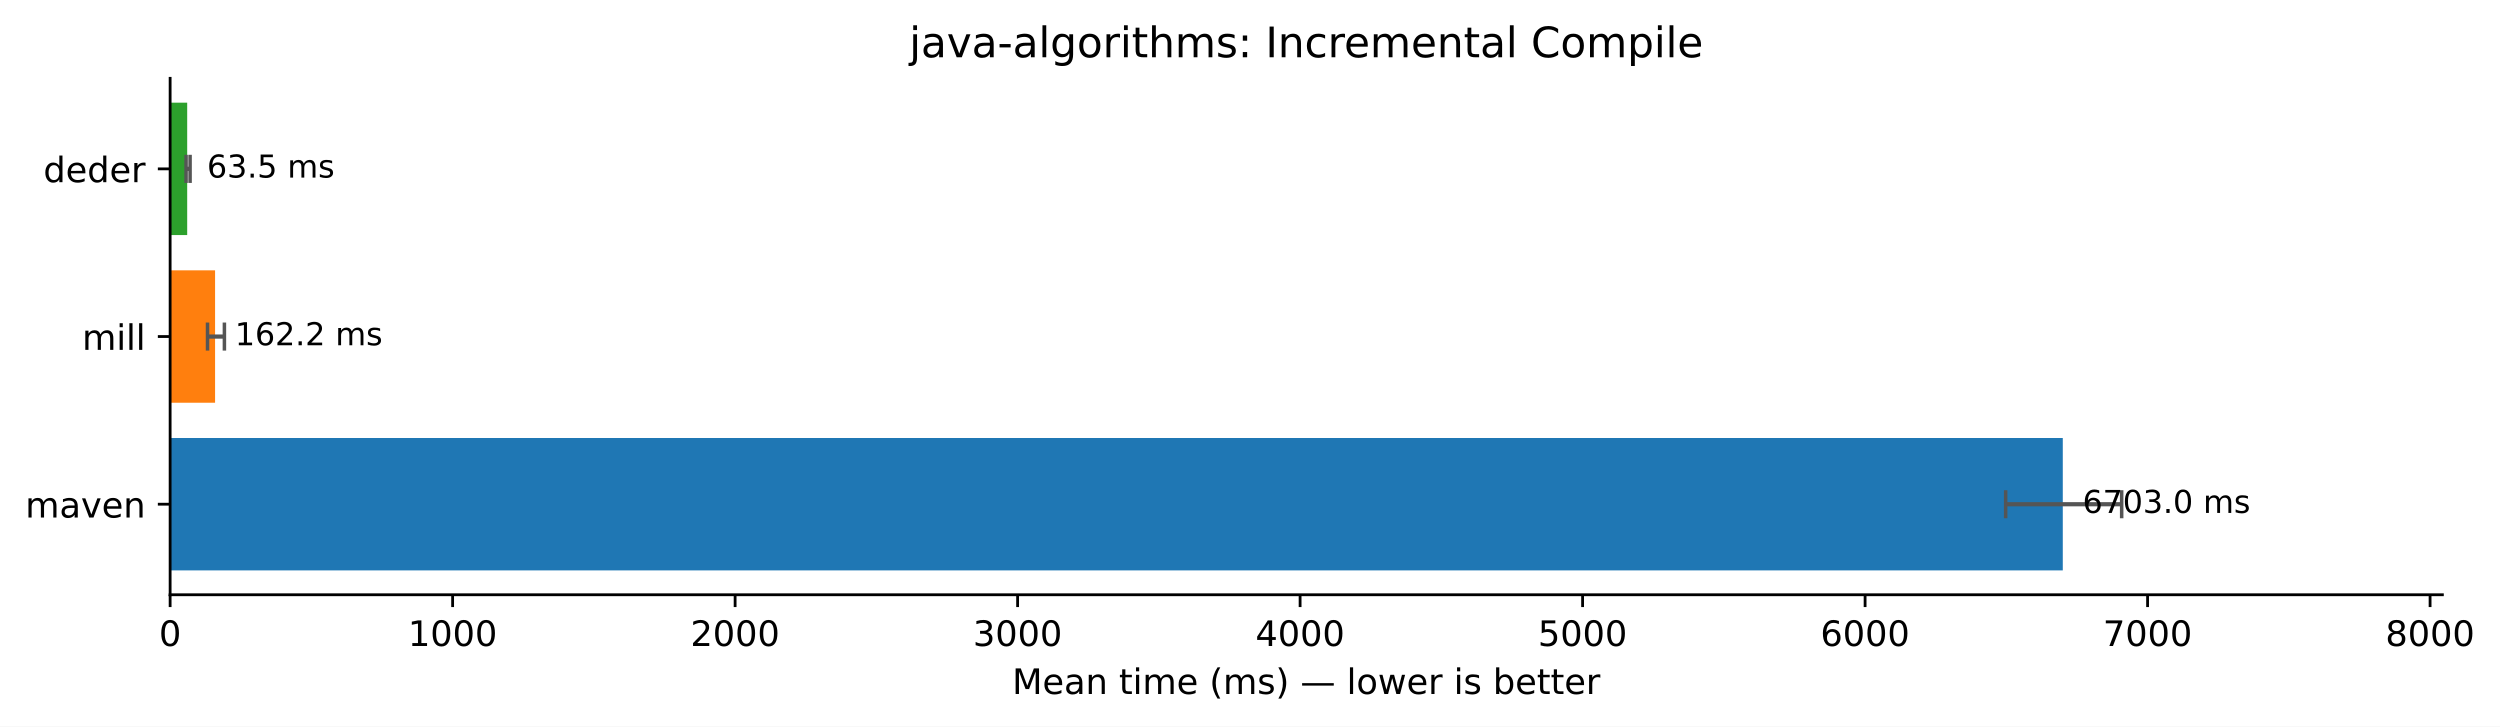
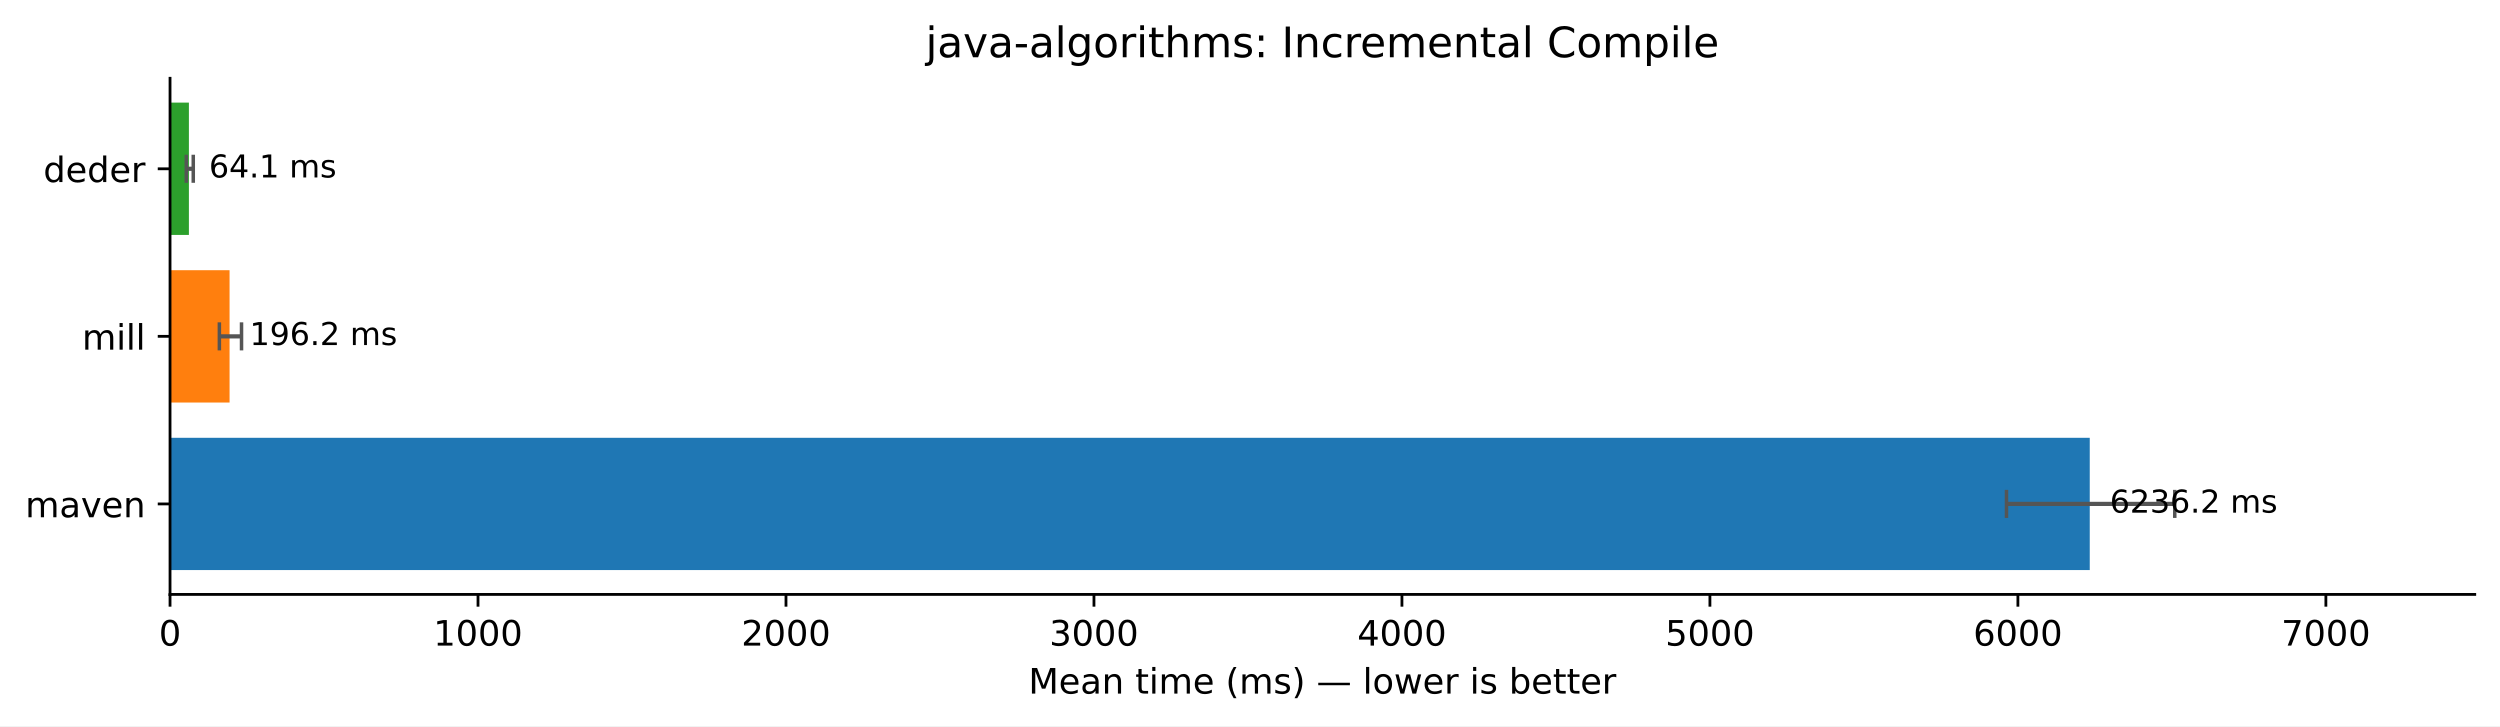
- <svg xmlns="http://www.w3.org/2000/svg" xmlns:xlink="http://www.w3.org/1999/xlink" width="712.384pt" height="207.034pt" viewBox="0 0 712.384 207.034" version="1.1">
+ <svg xmlns="http://www.w3.org/2000/svg" xmlns:xlink="http://www.w3.org/1999/xlink" width="712.788pt" height="207.034pt" viewBox="0 0 712.788 207.034" version="1.1">
  <defs>
    <style type="text/css">*{stroke-linejoin: round; stroke-linecap: butt}</style>
  </defs>
  <g id="figure_1">
    <g id="patch_1">
-       <path d="M 0 207.034  L 712.384 207.034  L 712.384 0  L 0 0  z " style="fill: #ffffff" />
+       <path d="M 0 207.034  L 712.788 207.034  L 712.788 0  L 0 0  z " style="fill: #ffffff" />
    </g>
    <g id="axes_1">
      <g id="patch_2">
-         <path d="M 48.478 169.478  L 695.964 169.478  L 695.964 22.318  L 48.478 22.318  z " style="fill: #ffffff" />
+         <path d="M 48.478 169.478  L 705.588 169.478  L 705.588 22.318  L 48.478 22.318  z " style="fill: #ffffff" />
      </g>
      <g id="patch_3">
-         <path d="M 48.478 162.789  L 588.05 162.789  L 588.05 124.566  L 48.478 124.566  z " clip-path="url(#p09b808e148)" style="fill: #1f77b4; stroke: #ffffff; stroke-width: 0.5; stroke-linejoin: miter" />
+         <path d="M 48.478 162.789  L 596.07 162.789  L 596.07 124.566  L 48.478 124.566  z " clip-path="url(#pac83e98248)" style="fill: #1f77b4; stroke: #ffffff; stroke-width: 0.5; stroke-linejoin: miter" />
      </g>
      <g id="patch_4">
-         <path d="M 48.478 115.01  L 61.538 115.01  L 61.538 76.786  L 48.478 76.786  z " clip-path="url(#p09b808e148)" style="fill: #ff7f0e; stroke: #ffffff; stroke-width: 0.5; stroke-linejoin: miter" />
+         <path d="M 48.478 115.01  L 65.703 115.01  L 65.703 76.786  L 48.478 76.786  z " clip-path="url(#pac83e98248)" style="fill: #ff7f0e; stroke: #ffffff; stroke-width: 0.5; stroke-linejoin: miter" />
      </g>
      <g id="patch_5">
-         <path d="M 48.478 67.231  L 53.591 67.231  L 53.591 29.007  L 48.478 29.007  z " clip-path="url(#p09b808e148)" style="fill: #2ca02c; stroke: #ffffff; stroke-width: 0.5; stroke-linejoin: miter" />
+         <path d="M 48.478 67.231  L 54.108 67.231  L 54.108 29.007  L 48.478 29.007  z " clip-path="url(#pac83e98248)" style="fill: #2ca02c; stroke: #ffffff; stroke-width: 0.5; stroke-linejoin: miter" />
      </g>
      <g id="matplotlib.axis_1">
        <g id="xtick_1">
          <g id="line2d_1">
            <defs>
-               <path id="m728587eca7" d="M 0 0  L 0 3.5  " style="stroke: #000000; stroke-width: 0.8" />
+               <path id="m8213fb0603" d="M 0 0  L 0 3.5  " style="stroke: #000000; stroke-width: 0.8" />
            </defs>
            <g>
-               <use xlink:href="#m728587eca7" x="48.478" y="169.478" style="stroke: #000000; stroke-width: 0.8" />
+               <use xlink:href="#m8213fb0603" x="48.478" y="169.478" style="stroke: #000000; stroke-width: 0.8" />
            </g>
          </g>
          <g id="text_1">
            <g transform="translate(45.29688 184.0766) scale(0.1 -0.1)">
              <defs>
                <path id="DejaVuSans-30" d="M 2034 4250  Q 1547 4250 1301 3770  Q 1056 3291 1056 2328  Q 1056 1369 1301 889  Q 1547 409 2034 409  Q 2525 409 2770 889  Q 3016 1369 3016 2328  Q 3016 3291 2770 3770  Q 2525 4250 2034 4250  z M 2034 4750  Q 2819 4750 3233 4129  Q 3647 3509 3647 2328  Q 3647 1150 3233 529  Q 2819 -91 2034 -91  Q 1250 -91 836 529  Q 422 1150 422 2328  Q 422 3509 836 4129  Q 1250 4750 2034 4750  z " transform="scale(0.015625)" />
              </defs>
              <use xlink:href="#DejaVuSans-30" />
            </g>
          </g>
        </g>
        <g id="xtick_2">
          <g id="line2d_2">
            <g>
-               <use xlink:href="#m728587eca7" x="128.976" y="169.478" style="stroke: #000000; stroke-width: 0.8" />
+               <use xlink:href="#m8213fb0603" x="136.287" y="169.478" style="stroke: #000000; stroke-width: 0.8" />
            </g>
          </g>
          <g id="text_2">
-             <g transform="translate(116.2507 184.0766) scale(0.1 -0.1)">
+             <g transform="translate(123.5623 184.0766) scale(0.1 -0.1)">
              <defs>
                <path id="DejaVuSans-31" d="M 794 531  L 1825 531  L 1825 4091  L 703 3866  L 703 4441  L 1819 4666  L 2450 4666  L 2450 531  L 3481 531  L 3481 0  L 794 0  L 794 531  z " transform="scale(0.015625)" />
              </defs>
              <use xlink:href="#DejaVuSans-31" />
              <use xlink:href="#DejaVuSans-30" transform="translate(63.62305 0)" />
              <use xlink:href="#DejaVuSans-30" transform="translate(127.2461 0)" />
              <use xlink:href="#DejaVuSans-30" transform="translate(190.8691 0)" />
            </g>
          </g>
        </g>
        <g id="xtick_3">
          <g id="line2d_3">
            <g>
-               <use xlink:href="#m728587eca7" x="209.473" y="169.478" style="stroke: #000000; stroke-width: 0.8" />
+               <use xlink:href="#m8213fb0603" x="224.096" y="169.478" style="stroke: #000000; stroke-width: 0.8" />
            </g>
          </g>
          <g id="text_3">
-             <g transform="translate(196.7483 184.0766) scale(0.1 -0.1)">
+             <g transform="translate(211.3715 184.0766) scale(0.1 -0.1)">
              <defs>
                <path id="DejaVuSans-32" d="M 1228 531  L 3431 531  L 3431 0  L 469 0  L 469 531  Q 828 903 1448 1529  Q 2069 2156 2228 2338  Q 2531 2678 2651 2914  Q 2772 3150 2772 3378  Q 2772 3750 2511 3984  Q 2250 4219 1831 4219  Q 1534 4219 1204 4116  Q 875 4013 500 3803  L 500 4441  Q 881 4594 1212 4672  Q 1544 4750 1819 4750  Q 2544 4750 2975 4387  Q 3406 4025 3406 3419  Q 3406 3131 3298 2873  Q 3191 2616 2906 2266  Q 2828 2175 2409 1742  Q 1991 1309 1228 531  z " transform="scale(0.015625)" />
              </defs>
              <use xlink:href="#DejaVuSans-32" />
              <use xlink:href="#DejaVuSans-30" transform="translate(63.62305 0)" />
              <use xlink:href="#DejaVuSans-30" transform="translate(127.2461 0)" />
              <use xlink:href="#DejaVuSans-30" transform="translate(190.8691 0)" />
            </g>
          </g>
        </g>
        <g id="xtick_4">
          <g id="line2d_4">
            <g>
-               <use xlink:href="#m728587eca7" x="289.971" y="169.478" style="stroke: #000000; stroke-width: 0.8" />
+               <use xlink:href="#m8213fb0603" x="311.906" y="169.478" style="stroke: #000000; stroke-width: 0.8" />
            </g>
          </g>
          <g id="text_4">
-             <g transform="translate(277.2458 184.0766) scale(0.1 -0.1)">
+             <g transform="translate(299.1807 184.0766) scale(0.1 -0.1)">
              <defs>
                <path id="DejaVuSans-33" d="M 2597 2516  Q 3050 2419 3304 2112  Q 3559 1806 3559 1356  Q 3559 666 3084 287  Q 2609 -91 1734 -91  Q 1441 -91 1130 -33  Q 819 25 488 141  L 488 750  Q 750 597 1062 519  Q 1375 441 1716 441  Q 2309 441 2620 675  Q 2931 909 2931 1356  Q 2931 1769 2642 2001  Q 2353 2234 1838 2234  L 1294 2234  L 1294 2753  L 1863 2753  Q 2328 2753 2575 2939  Q 2822 3125 2822 3475  Q 2822 3834 2567 4026  Q 2313 4219 1838 4219  Q 1578 4219 1281 4162  Q 984 4106 628 3988  L 628 4550  Q 988 4650 1302 4700  Q 1616 4750 1894 4750  Q 2613 4750 3031 4423  Q 3450 4097 3450 3541  Q 3450 3153 3228 2886  Q 3006 2619 2597 2516  z " transform="scale(0.015625)" />
              </defs>
              <use xlink:href="#DejaVuSans-33" />
              <use xlink:href="#DejaVuSans-30" transform="translate(63.62305 0)" />
              <use xlink:href="#DejaVuSans-30" transform="translate(127.2461 0)" />
              <use xlink:href="#DejaVuSans-30" transform="translate(190.8691 0)" />
            </g>
          </g>
        </g>
        <g id="xtick_5">
          <g id="line2d_5">
            <g>
-               <use xlink:href="#m728587eca7" x="370.468" y="169.478" style="stroke: #000000; stroke-width: 0.8" />
+               <use xlink:href="#m8213fb0603" x="399.715" y="169.478" style="stroke: #000000; stroke-width: 0.8" />
            </g>
          </g>
          <g id="text_5">
-             <g transform="translate(357.7434 184.0766) scale(0.1 -0.1)">
+             <g transform="translate(386.9899 184.0766) scale(0.1 -0.1)">
              <defs>
                <path id="DejaVuSans-34" d="M 2419 4116  L 825 1625  L 2419 1625  L 2419 4116  z M 2253 4666  L 3047 4666  L 3047 1625  L 3713 1625  L 3713 1100  L 3047 1100  L 3047 0  L 2419 0  L 2419 1100  L 313 1100  L 313 1709  L 2253 4666  z " transform="scale(0.015625)" />
              </defs>
              <use xlink:href="#DejaVuSans-34" />
              <use xlink:href="#DejaVuSans-30" transform="translate(63.62305 0)" />
              <use xlink:href="#DejaVuSans-30" transform="translate(127.2461 0)" />
              <use xlink:href="#DejaVuSans-30" transform="translate(190.8691 0)" />
            </g>
          </g>
        </g>
        <g id="xtick_6">
          <g id="line2d_6">
            <g>
-               <use xlink:href="#m728587eca7" x="450.966" y="169.478" style="stroke: #000000; stroke-width: 0.8" />
+               <use xlink:href="#m8213fb0603" x="487.524" y="169.478" style="stroke: #000000; stroke-width: 0.8" />
            </g>
          </g>
          <g id="text_6">
-             <g transform="translate(438.241 184.0766) scale(0.1 -0.1)">
+             <g transform="translate(474.7991 184.0766) scale(0.1 -0.1)">
              <defs>
                <path id="DejaVuSans-35" d="M 691 4666  L 3169 4666  L 3169 4134  L 1269 4134  L 1269 2991  Q 1406 3038 1543 3061  Q 1681 3084 1819 3084  Q 2600 3084 3056 2656  Q 3513 2228 3513 1497  Q 3513 744 3044 326  Q 2575 -91 1722 -91  Q 1428 -91 1123 -41  Q 819 9 494 109  L 494 744  Q 775 591 1075 516  Q 1375 441 1709 441  Q 2250 441 2565 725  Q 2881 1009 2881 1497  Q 2881 1984 2565 2268  Q 2250 2553 1709 2553  Q 1456 2553 1204 2497  Q 953 2441 691 2322  L 691 4666  z " transform="scale(0.015625)" />
              </defs>
              <use xlink:href="#DejaVuSans-35" />
              <use xlink:href="#DejaVuSans-30" transform="translate(63.62305 0)" />
              <use xlink:href="#DejaVuSans-30" transform="translate(127.2461 0)" />
              <use xlink:href="#DejaVuSans-30" transform="translate(190.8691 0)" />
            </g>
          </g>
        </g>
        <g id="xtick_7">
          <g id="line2d_7">
            <g>
-               <use xlink:href="#m728587eca7" x="531.464" y="169.478" style="stroke: #000000; stroke-width: 0.8" />
+               <use xlink:href="#m8213fb0603" x="575.333" y="169.478" style="stroke: #000000; stroke-width: 0.8" />
            </g>
          </g>
          <g id="text_7">
-             <g transform="translate(518.7385 184.0766) scale(0.1 -0.1)">
+             <g transform="translate(562.6082 184.0766) scale(0.1 -0.1)">
              <defs>
                <path id="DejaVuSans-36" d="M 2113 2584  Q 1688 2584 1439 2293  Q 1191 2003 1191 1497  Q 1191 994 1439 701  Q 1688 409 2113 409  Q 2538 409 2786 701  Q 3034 994 3034 1497  Q 3034 2003 2786 2293  Q 2538 2584 2113 2584  z M 3366 4563  L 3366 3988  Q 3128 4100 2886 4159  Q 2644 4219 2406 4219  Q 1781 4219 1451 3797  Q 1122 3375 1075 2522  Q 1259 2794 1537 2939  Q 1816 3084 2150 3084  Q 2853 3084 3261 2657  Q 3669 2231 3669 1497  Q 3669 778 3244 343  Q 2819 -91 2113 -91  Q 1303 -91 875 529  Q 447 1150 447 2328  Q 447 3434 972 4092  Q 1497 4750 2381 4750  Q 2619 4750 2861 4703  Q 3103 4656 3366 4563  z " transform="scale(0.015625)" />
              </defs>
              <use xlink:href="#DejaVuSans-36" />
              <use xlink:href="#DejaVuSans-30" transform="translate(63.62305 0)" />
              <use xlink:href="#DejaVuSans-30" transform="translate(127.2461 0)" />
              <use xlink:href="#DejaVuSans-30" transform="translate(190.8691 0)" />
            </g>
          </g>
        </g>
        <g id="xtick_8">
          <g id="line2d_8">
            <g>
-               <use xlink:href="#m728587eca7" x="611.961" y="169.478" style="stroke: #000000; stroke-width: 0.8" />
+               <use xlink:href="#m8213fb0603" x="663.142" y="169.478" style="stroke: #000000; stroke-width: 0.8" />
            </g>
          </g>
          <g id="text_8">
-             <g transform="translate(599.2361 184.0766) scale(0.1 -0.1)">
+             <g transform="translate(650.4174 184.0766) scale(0.1 -0.1)">
              <defs>
                <path id="DejaVuSans-37" d="M 525 4666  L 3525 4666  L 3525 4397  L 1831 0  L 1172 0  L 2766 4134  L 525 4134  L 525 4666  z " transform="scale(0.015625)" />
              </defs>
              <use xlink:href="#DejaVuSans-37" />
              <use xlink:href="#DejaVuSans-30" transform="translate(63.62305 0)" />
              <use xlink:href="#DejaVuSans-30" transform="translate(127.2461 0)" />
              <use xlink:href="#DejaVuSans-30" transform="translate(190.8691 0)" />
            </g>
          </g>
        </g>
-         <g id="xtick_9">
-           <g id="line2d_9">
-             <g>
-               <use xlink:href="#m728587eca7" x="692.459" y="169.478" style="stroke: #000000; stroke-width: 0.8" />
-             </g>
-           </g>
-           <g id="text_9">
-             <g transform="translate(679.7337 184.0766) scale(0.1 -0.1)">
-               <defs>
-                 <path id="DejaVuSans-38" d="M 2034 2216  Q 1584 2216 1326 1975  Q 1069 1734 1069 1313  Q 1069 891 1326 650  Q 1584 409 2034 409  Q 2484 409 2743 651  Q 3003 894 3003 1313  Q 3003 1734 2745 1975  Q 2488 2216 2034 2216  z M 1403 2484  Q 997 2584 770 2862  Q 544 3141 544 3541  Q 544 4100 942 4425  Q 1341 4750 2034 4750  Q 2731 4750 3128 4425  Q 3525 4100 3525 3541  Q 3525 3141 3298 2862  Q 3072 2584 2669 2484  Q 3125 2378 3379 2068  Q 3634 1759 3634 1313  Q 3634 634 3220 271  Q 2806 -91 2034 -91  Q 1263 -91 848 271  Q 434 634 434 1313  Q 434 1759 690 2068  Q 947 2378 1403 2484  z M 1172 3481  Q 1172 3119 1398 2916  Q 1625 2713 2034 2713  Q 2441 2713 2670 2916  Q 2900 3119 2900 3481  Q 2900 3844 2670 4047  Q 2441 4250 2034 4250  Q 1625 4250 1398 4047  Q 1172 3844 1172 3481  z " transform="scale(0.015625)" />
-               </defs>
-               <use xlink:href="#DejaVuSans-38" />
-               <use xlink:href="#DejaVuSans-30" transform="translate(63.62305 0)" />
-               <use xlink:href="#DejaVuSans-30" transform="translate(127.2461 0)" />
-               <use xlink:href="#DejaVuSans-30" transform="translate(190.8691 0)" />
-             </g>
-           </g>
-         </g>
-         <g id="text_10">
-           <g transform="translate(288.4242 197.7547) scale(0.1 -0.1)">
+         <g id="text_9">
+           <g transform="translate(293.2362 197.7547) scale(0.1 -0.1)">
            <defs>
              <path id="DejaVuSans-4d" d="M 628 4666  L 1569 4666  L 2759 1491  L 3956 4666  L 4897 4666  L 4897 0  L 4281 0  L 4281 4097  L 3078 897  L 2444 897  L 1241 4097  L 1241 0  L 628 0  L 628 4666  z " transform="scale(0.015625)" />
              <path id="DejaVuSans-65" d="M 3597 1894  L 3597 1613  L 953 1613  Q 991 1019 1311 708  Q 1631 397 2203 397  Q 2534 397 2845 478  Q 3156 559 3463 722  L 3463 178  Q 3153 47 2828 -22  Q 2503 -91 2169 -91  Q 1331 -91 842 396  Q 353 884 353 1716  Q 353 2575 817 3079  Q 1281 3584 2069 3584  Q 2775 3584 3186 3129  Q 3597 2675 3597 1894  z M 3022 2063  Q 3016 2534 2758 2815  Q 2500 3097 2075 3097  Q 1594 3097 1305 2825  Q 1016 2553 972 2059  L 3022 2063  z " transform="scale(0.015625)" />
              <path id="DejaVuSans-61" d="M 2194 1759  Q 1497 1759 1228 1600  Q 959 1441 959 1056  Q 959 750 1161 570  Q 1363 391 1709 391  Q 2188 391 2477 730  Q 2766 1069 2766 1631  L 2766 1759  L 2194 1759  z M 3341 1997  L 3341 0  L 2766 0  L 2766 531  Q 2569 213 2275 61  Q 1981 -91 1556 -91  Q 1019 -91 701 211  Q 384 513 384 1019  Q 384 1609 779 1909  Q 1175 2209 1959 2209  L 2766 2209  L 2766 2266  Q 2766 2663 2505 2880  Q 2244 3097 1772 3097  Q 1472 3097 1187 3025  Q 903 2953 641 2809  L 641 3341  Q 956 3463 1253 3523  Q 1550 3584 1831 3584  Q 2591 3584 2966 3190  Q 3341 2797 3341 1997  z " transform="scale(0.015625)" />
              <path id="DejaVuSans-6e" d="M 3513 2113  L 3513 0  L 2938 0  L 2938 2094  Q 2938 2591 2744 2837  Q 2550 3084 2163 3084  Q 1697 3084 1428 2787  Q 1159 2491 1159 1978  L 1159 0  L 581 0  L 581 3500  L 1159 3500  L 1159 2956  Q 1366 3272 1645 3428  Q 1925 3584 2291 3584  Q 2894 3584 3203 3211  Q 3513 2838 3513 2113  z " transform="scale(0.015625)" />
              <path id="DejaVuSans-20" transform="scale(0.015625)" />
              <path id="DejaVuSans-74" d="M 1172 4494  L 1172 3500  L 2356 3500  L 2356 3053  L 1172 3053  L 1172 1153  Q 1172 725 1289 603  Q 1406 481 1766 481  L 2356 481  L 2356 0  L 1766 0  Q 1100 0 847 248  Q 594 497 594 1153  L 594 3053  L 172 3053  L 172 3500  L 594 3500  L 594 4494  L 1172 4494  z " transform="scale(0.015625)" />
              <path id="DejaVuSans-69" d="M 603 3500  L 1178 3500  L 1178 0  L 603 0  L 603 3500  z M 603 4863  L 1178 4863  L 1178 4134  L 603 4134  L 603 4863  z " transform="scale(0.015625)" />
              <path id="DejaVuSans-6d" d="M 3328 2828  Q 3544 3216 3844 3400  Q 4144 3584 4550 3584  Q 5097 3584 5394 3201  Q 5691 2819 5691 2113  L 5691 0  L 5113 0  L 5113 2094  Q 5113 2597 4934 2840  Q 4756 3084 4391 3084  Q 3944 3084 3684 2787  Q 3425 2491 3425 1978  L 3425 0  L 2847 0  L 2847 2094  Q 2847 2600 2669 2842  Q 2491 3084 2119 3084  Q 1678 3084 1418 2786  Q 1159 2488 1159 1978  L 1159 0  L 581 0  L 581 3500  L 1159 3500  L 1159 2956  Q 1356 3278 1631 3431  Q 1906 3584 2284 3584  Q 2666 3584 2933 3390  Q 3200 3197 3328 2828  z " transform="scale(0.015625)" />
              <path id="DejaVuSans-28" d="M 1984 4856  Q 1566 4138 1362 3434  Q 1159 2731 1159 2009  Q 1159 1288 1364 580  Q 1569 -128 1984 -844  L 1484 -844  Q 1016 -109 783 600  Q 550 1309 550 2009  Q 550 2706 781 3412  Q 1013 4119 1484 4856  L 1984 4856  z " transform="scale(0.015625)" />
              <path id="DejaVuSans-73" d="M 2834 3397  L 2834 2853  Q 2591 2978 2328 3040  Q 2066 3103 1784 3103  Q 1356 3103 1142 2972  Q 928 2841 928 2578  Q 928 2378 1081 2264  Q 1234 2150 1697 2047  L 1894 2003  Q 2506 1872 2764 1633  Q 3022 1394 3022 966  Q 3022 478 2636 193  Q 2250 -91 1575 -91  Q 1294 -91 989 -36  Q 684 19 347 128  L 347 722  Q 666 556 975 473  Q 1284 391 1588 391  Q 1994 391 2212 530  Q 2431 669 2431 922  Q 2431 1156 2273 1281  Q 2116 1406 1581 1522  L 1381 1569  Q 847 1681 609 1914  Q 372 2147 372 2553  Q 372 3047 722 3315  Q 1072 3584 1716 3584  Q 2034 3584 2315 3537  Q 2597 3491 2834 3397  z " transform="scale(0.015625)" />
              <path id="DejaVuSans-29" d="M 513 4856  L 1013 4856  Q 1481 4119 1714 3412  Q 1947 2706 1947 2009  Q 1947 1309 1714 600  Q 1481 -109 1013 -844  L 513 -844  Q 928 -128 1133 580  Q 1338 1288 1338 2009  Q 1338 2731 1133 3434  Q 928 4138 513 4856  z " transform="scale(0.015625)" />
              <path id="DejaVuSans-2014" d="M 313 1978  L 6088 1978  L 6088 1528  L 313 1528  L 313 1978  z " transform="scale(0.015625)" />
              <path id="DejaVuSans-6c" d="M 603 4863  L 1178 4863  L 1178 0  L 603 0  L 603 4863  z " transform="scale(0.015625)" />
              <path id="DejaVuSans-6f" d="M 1959 3097  Q 1497 3097 1228 2736  Q 959 2375 959 1747  Q 959 1119 1226 758  Q 1494 397 1959 397  Q 2419 397 2687 759  Q 2956 1122 2956 1747  Q 2956 2369 2687 2733  Q 2419 3097 1959 3097  z M 1959 3584  Q 2709 3584 3137 3096  Q 3566 2609 3566 1747  Q 3566 888 3137 398  Q 2709 -91 1959 -91  Q 1206 -91 779 398  Q 353 888 353 1747  Q 353 2609 779 3096  Q 1206 3584 1959 3584  z " transform="scale(0.015625)" />
              <path id="DejaVuSans-77" d="M 269 3500  L 844 3500  L 1563 769  L 2278 3500  L 2956 3500  L 3675 769  L 4391 3500  L 4966 3500  L 4050 0  L 3372 0  L 2619 2869  L 1863 0  L 1184 0  L 269 3500  z " transform="scale(0.015625)" />
              <path id="DejaVuSans-72" d="M 2631 2963  Q 2534 3019 2420 3045  Q 2306 3072 2169 3072  Q 1681 3072 1420 2755  Q 1159 2438 1159 1844  L 1159 0  L 581 0  L 581 3500  L 1159 3500  L 1159 2956  Q 1341 3275 1631 3429  Q 1922 3584 2338 3584  Q 2397 3584 2469 3576  Q 2541 3569 2628 3553  L 2631 2963  z " transform="scale(0.015625)" />
              <path id="DejaVuSans-62" d="M 3116 1747  Q 3116 2381 2855 2742  Q 2594 3103 2138 3103  Q 1681 3103 1420 2742  Q 1159 2381 1159 1747  Q 1159 1113 1420 752  Q 1681 391 2138 391  Q 2594 391 2855 752  Q 3116 1113 3116 1747  z M 1159 2969  Q 1341 3281 1617 3432  Q 1894 3584 2278 3584  Q 2916 3584 3314 3078  Q 3713 2572 3713 1747  Q 3713 922 3314 415  Q 2916 -91 2278 -91  Q 1894 -91 1617 61  Q 1341 213 1159 525  L 1159 0  L 581 0  L 581 4863  L 1159 4863  L 1159 2969  z " transform="scale(0.015625)" />
            </defs>
            <use xlink:href="#DejaVuSans-4d" />
            <use xlink:href="#DejaVuSans-65" transform="translate(86.2793 0)" />
            <use xlink:href="#DejaVuSans-61" transform="translate(147.8027 0)" />
            <use xlink:href="#DejaVuSans-6e" transform="translate(209.082 0)" />
            <use xlink:href="#DejaVuSans-20" transform="translate(272.4609 0)" />
            <use xlink:href="#DejaVuSans-74" transform="translate(304.248 0)" />
            <use xlink:href="#DejaVuSans-69" transform="translate(343.457 0)" />
            <use xlink:href="#DejaVuSans-6d" transform="translate(371.2402 0)" />
            <use xlink:href="#DejaVuSans-65" transform="translate(468.6523 0)" />
            <use xlink:href="#DejaVuSans-20" transform="translate(530.1758 0)" />
            <use xlink:href="#DejaVuSans-28" transform="translate(561.9629 0)" />
            <use xlink:href="#DejaVuSans-6d" transform="translate(600.9766 0)" />
            <use xlink:href="#DejaVuSans-73" transform="translate(698.3887 0)" />
            <use xlink:href="#DejaVuSans-29" transform="translate(750.4883 0)" />
            <use xlink:href="#DejaVuSans-20" transform="translate(789.502 0)" />
            <use xlink:href="#DejaVuSans-2014" transform="translate(821.2891 0)" />
            <use xlink:href="#DejaVuSans-20" transform="translate(921.2891 0)" />
            <use xlink:href="#DejaVuSans-6c" transform="translate(953.0762 0)" />
            <use xlink:href="#DejaVuSans-6f" transform="translate(980.8594 0)" />
            <use xlink:href="#DejaVuSans-77" transform="translate(1042.041 0)" />
            <use xlink:href="#DejaVuSans-65" transform="translate(1123.828 0)" />
            <use xlink:href="#DejaVuSans-72" transform="translate(1185.352 0)" />
            <use xlink:href="#DejaVuSans-20" transform="translate(1226.465 0)" />
            <use xlink:href="#DejaVuSans-69" transform="translate(1258.252 0)" />
            <use xlink:href="#DejaVuSans-73" transform="translate(1286.035 0)" />
            <use xlink:href="#DejaVuSans-20" transform="translate(1338.135 0)" />
            <use xlink:href="#DejaVuSans-62" transform="translate(1369.922 0)" />
            <use xlink:href="#DejaVuSans-65" transform="translate(1433.398 0)" />
            <use xlink:href="#DejaVuSans-74" transform="translate(1494.922 0)" />
            <use xlink:href="#DejaVuSans-74" transform="translate(1534.131 0)" />
            <use xlink:href="#DejaVuSans-65" transform="translate(1573.34 0)" />
            <use xlink:href="#DejaVuSans-72" transform="translate(1634.863 0)" />
          </g>
        </g>
      </g>
      <g id="matplotlib.axis_2">
        <g id="ytick_1">
-           <g id="line2d_10">
+           <g id="line2d_9">
            <defs>
-               <path id="m96e7e24b2c" d="M 0 0  L -3.5 0  " style="stroke: #000000; stroke-width: 0.8" />
+               <path id="mc5c1a34828" d="M 0 0  L -3.5 0  " style="stroke: #000000; stroke-width: 0.8" />
            </defs>
            <g>
-               <use xlink:href="#m96e7e24b2c" x="48.478" y="143.677" style="stroke: #000000; stroke-width: 0.8" />
-             </g>
-           </g>
-           <g id="text_11">
+               <use xlink:href="#mc5c1a34828" x="48.478" y="143.677" style="stroke: #000000; stroke-width: 0.8" />
+             </g>
+           </g>
+           <g id="text_10">
            <g transform="translate(7.2 147.4766) scale(0.1 -0.1)">
              <defs>
                <path id="DejaVuSans-76" d="M 191 3500  L 800 3500  L 1894 563  L 2988 3500  L 3597 3500  L 2284 0  L 1503 0  L 191 3500  z " transform="scale(0.015625)" />
              </defs>
              <use xlink:href="#DejaVuSans-6d" />
              <use xlink:href="#DejaVuSans-61" transform="translate(97.41211 0)" />
              <use xlink:href="#DejaVuSans-76" transform="translate(158.6914 0)" />
              <use xlink:href="#DejaVuSans-65" transform="translate(217.8711 0)" />
              <use xlink:href="#DejaVuSans-6e" transform="translate(279.3945 0)" />
            </g>
          </g>
        </g>
        <g id="ytick_2">
-           <g id="line2d_11">
-             <g>
-               <use xlink:href="#m96e7e24b2c" x="48.478" y="95.898" style="stroke: #000000; stroke-width: 0.8" />
-             </g>
-           </g>
-           <g id="text_12">
+           <g id="line2d_10">
+             <g>
+               <use xlink:href="#mc5c1a34828" x="48.478" y="95.898" style="stroke: #000000; stroke-width: 0.8" />
+             </g>
+           </g>
+           <g id="text_11">
            <g transform="translate(23.40312 99.69734) scale(0.1 -0.1)">
              <use xlink:href="#DejaVuSans-6d" />
              <use xlink:href="#DejaVuSans-69" transform="translate(97.41211 0)" />
              <use xlink:href="#DejaVuSans-6c" transform="translate(125.1953 0)" />
              <use xlink:href="#DejaVuSans-6c" transform="translate(152.9785 0)" />
            </g>
          </g>
        </g>
        <g id="ytick_3">
-           <g id="line2d_12">
-             <g>
-               <use xlink:href="#m96e7e24b2c" x="48.478" y="48.119" style="stroke: #000000; stroke-width: 0.8" />
-             </g>
-           </g>
-           <g id="text_13">
+           <g id="line2d_11">
+             <g>
+               <use xlink:href="#mc5c1a34828" x="48.478" y="48.119" style="stroke: #000000; stroke-width: 0.8" />
+             </g>
+           </g>
+           <g id="text_12">
            <g transform="translate(12.36406 51.91812) scale(0.1 -0.1)">
              <defs>
                <path id="DejaVuSans-64" d="M 2906 2969  L 2906 4863  L 3481 4863  L 3481 0  L 2906 0  L 2906 525  Q 2725 213 2448 61  Q 2172 -91 1784 -91  Q 1150 -91 751 415  Q 353 922 353 1747  Q 353 2572 751 3078  Q 1150 3584 1784 3584  Q 2172 3584 2448 3432  Q 2725 3281 2906 2969  z M 947 1747  Q 947 1113 1208 752  Q 1469 391 1925 391  Q 2381 391 2643 752  Q 2906 1113 2906 1747  Q 2906 2381 2643 2742  Q 2381 3103 1925 3103  Q 1469 3103 1208 2742  Q 947 2381 947 1747  z " transform="scale(0.015625)" />
              </defs>
              <use xlink:href="#DejaVuSans-64" />
              <use xlink:href="#DejaVuSans-65" transform="translate(63.47656 0)" />
              <use xlink:href="#DejaVuSans-64" transform="translate(125 0)" />
              <use xlink:href="#DejaVuSans-65" transform="translate(188.4766 0)" />
              <use xlink:href="#DejaVuSans-72" transform="translate(250 0)" />
            </g>
          </g>
        </g>
      </g>
      <g id="LineCollection_1">
-         <path d="M 571.522 143.677  L 604.577 143.677  " clip-path="url(#p09b808e148)" style="fill: none; stroke: #555555; stroke-width: 1.2" />
-         <path d="M 59.133 95.898  L 63.944 95.898  " clip-path="url(#p09b808e148)" style="fill: none; stroke: #555555; stroke-width: 1.2" />
-         <path d="M 53.015 48.119  L 54.167 48.119  " clip-path="url(#p09b808e148)" style="fill: none; stroke: #555555; stroke-width: 1.2" />
+         <path d="M 572.082 143.677  L 620.057 143.677  " clip-path="url(#pac83e98248)" style="fill: none; stroke: #555555; stroke-width: 1.2" />
+         <path d="M 62.545 95.898  L 68.861 95.898  " clip-path="url(#pac83e98248)" style="fill: none; stroke: #555555; stroke-width: 1.2" />
+         <path d="M 53.114 48.119  L 55.103 48.119  " clip-path="url(#pac83e98248)" style="fill: none; stroke: #555555; stroke-width: 1.2" />
+       </g>
+       <g id="line2d_12">
+         <defs>
+           <path id="m90cc3d2e93" d="M 0 4  L 0 -4  " style="stroke: #555555" />
+         </defs>
+         <g clip-path="url(#pac83e98248)">
+           <use xlink:href="#m90cc3d2e93" x="572.082" y="143.677" style="fill: #1f77b4; stroke: #555555" />
+           <use xlink:href="#m90cc3d2e93" x="62.545" y="95.898" style="fill: #1f77b4; stroke: #555555" />
+           <use xlink:href="#m90cc3d2e93" x="53.114" y="48.119" style="fill: #1f77b4; stroke: #555555" />
+         </g>
      </g>
      <g id="line2d_13">
-         <defs>
-           <path id="m4a5c5570cd" d="M 0 4  L 0 -4  " style="stroke: #555555" />
-         </defs>
-         <g clip-path="url(#p09b808e148)">
-           <use xlink:href="#m4a5c5570cd" x="571.522" y="143.677" style="fill: #1f77b4; stroke: #555555" />
-           <use xlink:href="#m4a5c5570cd" x="59.133" y="95.898" style="fill: #1f77b4; stroke: #555555" />
-           <use xlink:href="#m4a5c5570cd" x="53.015" y="48.119" style="fill: #1f77b4; stroke: #555555" />
-         </g>
-       </g>
-       <g id="line2d_14">
-         <g clip-path="url(#p09b808e148)">
-           <use xlink:href="#m4a5c5570cd" x="604.577" y="143.677" style="fill: #1f77b4; stroke: #555555" />
-           <use xlink:href="#m4a5c5570cd" x="63.944" y="95.898" style="fill: #1f77b4; stroke: #555555" />
-           <use xlink:href="#m4a5c5570cd" x="54.167" y="48.119" style="fill: #1f77b4; stroke: #555555" />
+         <g clip-path="url(#pac83e98248)">
+           <use xlink:href="#m90cc3d2e93" x="620.057" y="143.677" style="fill: #1f77b4; stroke: #555555" />
+           <use xlink:href="#m90cc3d2e93" x="68.861" y="95.898" style="fill: #1f77b4; stroke: #555555" />
+           <use xlink:href="#m90cc3d2e93" x="55.103" y="48.119" style="fill: #1f77b4; stroke: #555555" />
        </g>
      </g>
      <g id="patch_6">
        <path d="M 48.478 169.478  L 48.478 22.318  " style="fill: none; stroke: #000000; stroke-width: 0.8; stroke-linejoin: miter; stroke-linecap: square" />
      </g>
      <g id="patch_7">
-         <path d="M 48.478 169.478  L 695.964 169.478  " style="fill: none; stroke: #000000; stroke-width: 0.8; stroke-linejoin: miter; stroke-linecap: square" />
-       </g>
-       <g id="text_14">
-         <g transform="translate(593.4454 146.1608) scale(0.09 -0.09)">
+         <path d="M 48.478 169.478  L 705.588 169.478  " style="fill: none; stroke: #000000; stroke-width: 0.8; stroke-linejoin: miter; stroke-linecap: square" />
+       </g>
+       <g id="text_13">
+         <g transform="translate(601.5457 146.1608) scale(0.09 -0.09)">
          <defs>
            <path id="DejaVuSans-2e" d="M 684 794  L 1344 794  L 1344 0  L 684 0  L 684 794  z " transform="scale(0.015625)" />
          </defs>
          <use xlink:href="#DejaVuSans-36" />
-           <use xlink:href="#DejaVuSans-37" transform="translate(63.62305 0)" />
-           <use xlink:href="#DejaVuSans-30" transform="translate(127.2461 0)" />
-           <use xlink:href="#DejaVuSans-33" transform="translate(190.8691 0)" />
+           <use xlink:href="#DejaVuSans-32" transform="translate(63.62305 0)" />
+           <use xlink:href="#DejaVuSans-33" transform="translate(127.2461 0)" />
+           <use xlink:href="#DejaVuSans-36" transform="translate(190.8691 0)" />
          <use xlink:href="#DejaVuSans-2e" transform="translate(254.4922 0)" />
-           <use xlink:href="#DejaVuSans-30" transform="translate(286.2793 0)" />
+           <use xlink:href="#DejaVuSans-32" transform="translate(286.2793 0)" />
          <use xlink:href="#DejaVuSans-20" transform="translate(349.9023 0)" />
          <use xlink:href="#DejaVuSans-6d" transform="translate(381.6895 0)" />
          <use xlink:href="#DejaVuSans-73" transform="translate(479.1016 0)" />
        </g>
      </g>
-       <g id="text_15">
-         <g transform="translate(66.93388 98.38156) scale(0.09 -0.09)">
+       <g id="text_14">
+         <g transform="translate(71.17872 98.38156) scale(0.09 -0.09)">
+           <defs>
+             <path id="DejaVuSans-39" d="M 703 97  L 703 672  Q 941 559 1184 500  Q 1428 441 1663 441  Q 2288 441 2617 861  Q 2947 1281 2994 2138  Q 2813 1869 2534 1725  Q 2256 1581 1919 1581  Q 1219 1581 811 2004  Q 403 2428 403 3163  Q 403 3881 828 4315  Q 1253 4750 1959 4750  Q 2769 4750 3195 4129  Q 3622 3509 3622 2328  Q 3622 1225 3098 567  Q 2575 -91 1691 -91  Q 1453 -91 1209 -44  Q 966 3 703 97  z M 1959 2075  Q 2384 2075 2632 2365  Q 2881 2656 2881 3163  Q 2881 3666 2632 3958  Q 2384 4250 1959 4250  Q 1534 4250 1286 3958  Q 1038 3666 1038 3163  Q 1038 2656 1286 2365  Q 1534 2075 1959 2075  z " transform="scale(0.015625)" />
+           </defs>
          <use xlink:href="#DejaVuSans-31" />
-           <use xlink:href="#DejaVuSans-36" transform="translate(63.62305 0)" />
-           <use xlink:href="#DejaVuSans-32" transform="translate(127.2461 0)" />
+           <use xlink:href="#DejaVuSans-39" transform="translate(63.62305 0)" />
+           <use xlink:href="#DejaVuSans-36" transform="translate(127.2461 0)" />
          <use xlink:href="#DejaVuSans-2e" transform="translate(190.8691 0)" />
          <use xlink:href="#DejaVuSans-32" transform="translate(222.6562 0)" />
          <use xlink:href="#DejaVuSans-20" transform="translate(286.2793 0)" />
          <use xlink:href="#DejaVuSans-6d" transform="translate(318.0664 0)" />
          <use xlink:href="#DejaVuSans-73" transform="translate(415.4785 0)" />
        </g>
      </g>
-       <g id="text_16">
-         <g transform="translate(58.98703 50.60234) scale(0.09 -0.09)">
+       <g id="text_15">
+         <g transform="translate(59.58435 50.60234) scale(0.09 -0.09)">
          <use xlink:href="#DejaVuSans-36" />
-           <use xlink:href="#DejaVuSans-33" transform="translate(63.62305 0)" />
+           <use xlink:href="#DejaVuSans-34" transform="translate(63.62305 0)" />
          <use xlink:href="#DejaVuSans-2e" transform="translate(127.2461 0)" />
-           <use xlink:href="#DejaVuSans-35" transform="translate(159.0332 0)" />
+           <use xlink:href="#DejaVuSans-31" transform="translate(159.0332 0)" />
          <use xlink:href="#DejaVuSans-20" transform="translate(222.6562 0)" />
          <use xlink:href="#DejaVuSans-6d" transform="translate(254.4434 0)" />
          <use xlink:href="#DejaVuSans-73" transform="translate(351.8555 0)" />
        </g>
      </g>
-       <g id="text_17">
-         <g transform="translate(259.0976 16.31812) scale(0.12 -0.12)">
+       <g id="text_16">
+         <g transform="translate(263.9097 16.31812) scale(0.12 -0.12)">
          <defs>
            <path id="DejaVuSans-6a" d="M 603 3500  L 1178 3500  L 1178 -63  Q 1178 -731 923 -1031  Q 669 -1331 103 -1331  L -116 -1331  L -116 -844  L 38 -844  Q 366 -844 484 -692  Q 603 -541 603 -63  L 603 3500  z M 603 4863  L 1178 4863  L 1178 4134  L 603 4134  L 603 4863  z " transform="scale(0.015625)" />
            <path id="DejaVuSans-2d" d="M 313 2009  L 1997 2009  L 1997 1497  L 313 1497  L 313 2009  z " transform="scale(0.015625)" />
            <path id="DejaVuSans-67" d="M 2906 1791  Q 2906 2416 2648 2759  Q 2391 3103 1925 3103  Q 1463 3103 1205 2759  Q 947 2416 947 1791  Q 947 1169 1205 825  Q 1463 481 1925 481  Q 2391 481 2648 825  Q 2906 1169 2906 1791  z M 3481 434  Q 3481 -459 3084 -895  Q 2688 -1331 1869 -1331  Q 1566 -1331 1297 -1286  Q 1028 -1241 775 -1147  L 775 -588  Q 1028 -725 1275 -790  Q 1522 -856 1778 -856  Q 2344 -856 2625 -561  Q 2906 -266 2906 331  L 2906 616  Q 2728 306 2450 153  Q 2172 0 1784 0  Q 1141 0 747 490  Q 353 981 353 1791  Q 353 2603 747 3093  Q 1141 3584 1784 3584  Q 2172 3584 2450 3431  Q 2728 3278 2906 2969  L 2906 3500  L 3481 3500  L 3481 434  z " transform="scale(0.015625)" />
            <path id="DejaVuSans-68" d="M 3513 2113  L 3513 0  L 2938 0  L 2938 2094  Q 2938 2591 2744 2837  Q 2550 3084 2163 3084  Q 1697 3084 1428 2787  Q 1159 2491 1159 1978  L 1159 0  L 581 0  L 581 4863  L 1159 4863  L 1159 2956  Q 1366 3272 1645 3428  Q 1925 3584 2291 3584  Q 2894 3584 3203 3211  Q 3513 2838 3513 2113  z " transform="scale(0.015625)" />
            <path id="DejaVuSans-3a" d="M 750 794  L 1409 794  L 1409 0  L 750 0  L 750 794  z M 750 3309  L 1409 3309  L 1409 2516  L 750 2516  L 750 3309  z " transform="scale(0.015625)" />
            <path id="DejaVuSans-49" d="M 628 4666  L 1259 4666  L 1259 0  L 628 0  L 628 4666  z " transform="scale(0.015625)" />
            <path id="DejaVuSans-63" d="M 3122 3366  L 3122 2828  Q 2878 2963 2633 3030  Q 2388 3097 2138 3097  Q 1578 3097 1268 2742  Q 959 2388 959 1747  Q 959 1106 1268 751  Q 1578 397 2138 397  Q 2388 397 2633 464  Q 2878 531 3122 666  L 3122 134  Q 2881 22 2623 -34  Q 2366 -91 2075 -91  Q 1284 -91 818 406  Q 353 903 353 1747  Q 353 2603 823 3093  Q 1294 3584 2113 3584  Q 2378 3584 2631 3529  Q 2884 3475 3122 3366  z " transform="scale(0.015625)" />
            <path id="DejaVuSans-43" d="M 4122 4306  L 4122 3641  Q 3803 3938 3442 4084  Q 3081 4231 2675 4231  Q 1875 4231 1450 3742  Q 1025 3253 1025 2328  Q 1025 1406 1450 917  Q 1875 428 2675 428  Q 3081 428 3442 575  Q 3803 722 4122 1019  L 4122 359  Q 3791 134 3420 21  Q 3050 -91 2638 -91  Q 1578 -91 968 557  Q 359 1206 359 2328  Q 359 3453 968 4101  Q 1578 4750 2638 4750  Q 3056 4750 3426 4639  Q 3797 4528 4122 4306  z " transform="scale(0.015625)" />
            <path id="DejaVuSans-70" d="M 1159 525  L 1159 -1331  L 581 -1331  L 581 3500  L 1159 3500  L 1159 2969  Q 1341 3281 1617 3432  Q 1894 3584 2278 3584  Q 2916 3584 3314 3078  Q 3713 2572 3713 1747  Q 3713 922 3314 415  Q 2916 -91 2278 -91  Q 1894 -91 1617 61  Q 1341 213 1159 525  z M 3116 1747  Q 3116 2381 2855 2742  Q 2594 3103 2138 3103  Q 1681 3103 1420 2742  Q 1159 2381 1159 1747  Q 1159 1113 1420 752  Q 1681 391 2138 391  Q 2594 391 2855 752  Q 3116 1113 3116 1747  z " transform="scale(0.015625)" />
          </defs>
          <use xlink:href="#DejaVuSans-6a" />
          <use xlink:href="#DejaVuSans-61" transform="translate(27.7832 0)" />
          <use xlink:href="#DejaVuSans-76" transform="translate(89.0625 0)" />
          <use xlink:href="#DejaVuSans-61" transform="translate(148.2422 0)" />
          <use xlink:href="#DejaVuSans-2d" transform="translate(209.5215 0)" />
          <use xlink:href="#DejaVuSans-61" transform="translate(245.6055 0)" />
          <use xlink:href="#DejaVuSans-6c" transform="translate(306.8848 0)" />
          <use xlink:href="#DejaVuSans-67" transform="translate(334.668 0)" />
          <use xlink:href="#DejaVuSans-6f" transform="translate(398.1445 0)" />
          <use xlink:href="#DejaVuSans-72" transform="translate(459.3262 0)" />
          <use xlink:href="#DejaVuSans-69" transform="translate(500.4395 0)" />
          <use xlink:href="#DejaVuSans-74" transform="translate(528.2227 0)" />
          <use xlink:href="#DejaVuSans-68" transform="translate(567.4316 0)" />
          <use xlink:href="#DejaVuSans-6d" transform="translate(630.8105 0)" />
          <use xlink:href="#DejaVuSans-73" transform="translate(728.2227 0)" />
          <use xlink:href="#DejaVuSans-3a" transform="translate(780.3223 0)" />
          <use xlink:href="#DejaVuSans-20" transform="translate(814.0137 0)" />
          <use xlink:href="#DejaVuSans-49" transform="translate(845.8008 0)" />
          <use xlink:href="#DejaVuSans-6e" transform="translate(875.293 0)" />
          <use xlink:href="#DejaVuSans-63" transform="translate(938.6719 0)" />
          <use xlink:href="#DejaVuSans-72" transform="translate(993.6523 0)" />
          <use xlink:href="#DejaVuSans-65" transform="translate(1032.516 0)" />
          <use xlink:href="#DejaVuSans-6d" transform="translate(1094.039 0)" />
          <use xlink:href="#DejaVuSans-65" transform="translate(1191.451 0)" />
          <use xlink:href="#DejaVuSans-6e" transform="translate(1252.975 0)" />
          <use xlink:href="#DejaVuSans-74" transform="translate(1316.354 0)" />
          <use xlink:href="#DejaVuSans-61" transform="translate(1355.562 0)" />
          <use xlink:href="#DejaVuSans-6c" transform="translate(1416.842 0)" />
          <use xlink:href="#DejaVuSans-20" transform="translate(1444.625 0)" />
          <use xlink:href="#DejaVuSans-43" transform="translate(1476.412 0)" />
          <use xlink:href="#DejaVuSans-6f" transform="translate(1546.236 0)" />
          <use xlink:href="#DejaVuSans-6d" transform="translate(1607.418 0)" />
          <use xlink:href="#DejaVuSans-70" transform="translate(1704.83 0)" />
          <use xlink:href="#DejaVuSans-69" transform="translate(1768.307 0)" />
          <use xlink:href="#DejaVuSans-6c" transform="translate(1796.09 0)" />
          <use xlink:href="#DejaVuSans-65" transform="translate(1823.873 0)" />
        </g>
      </g>
    </g>
  </g>
  <defs>
-     <clipPath id="p09b808e148">
-       <rect x="48.478" y="22.318" width="647.486" height="147.16" />
+     <clipPath id="pac83e98248">
+       <rect x="48.478" y="22.318" width="657.11" height="147.16" />
    </clipPath>
  </defs>
</svg>
